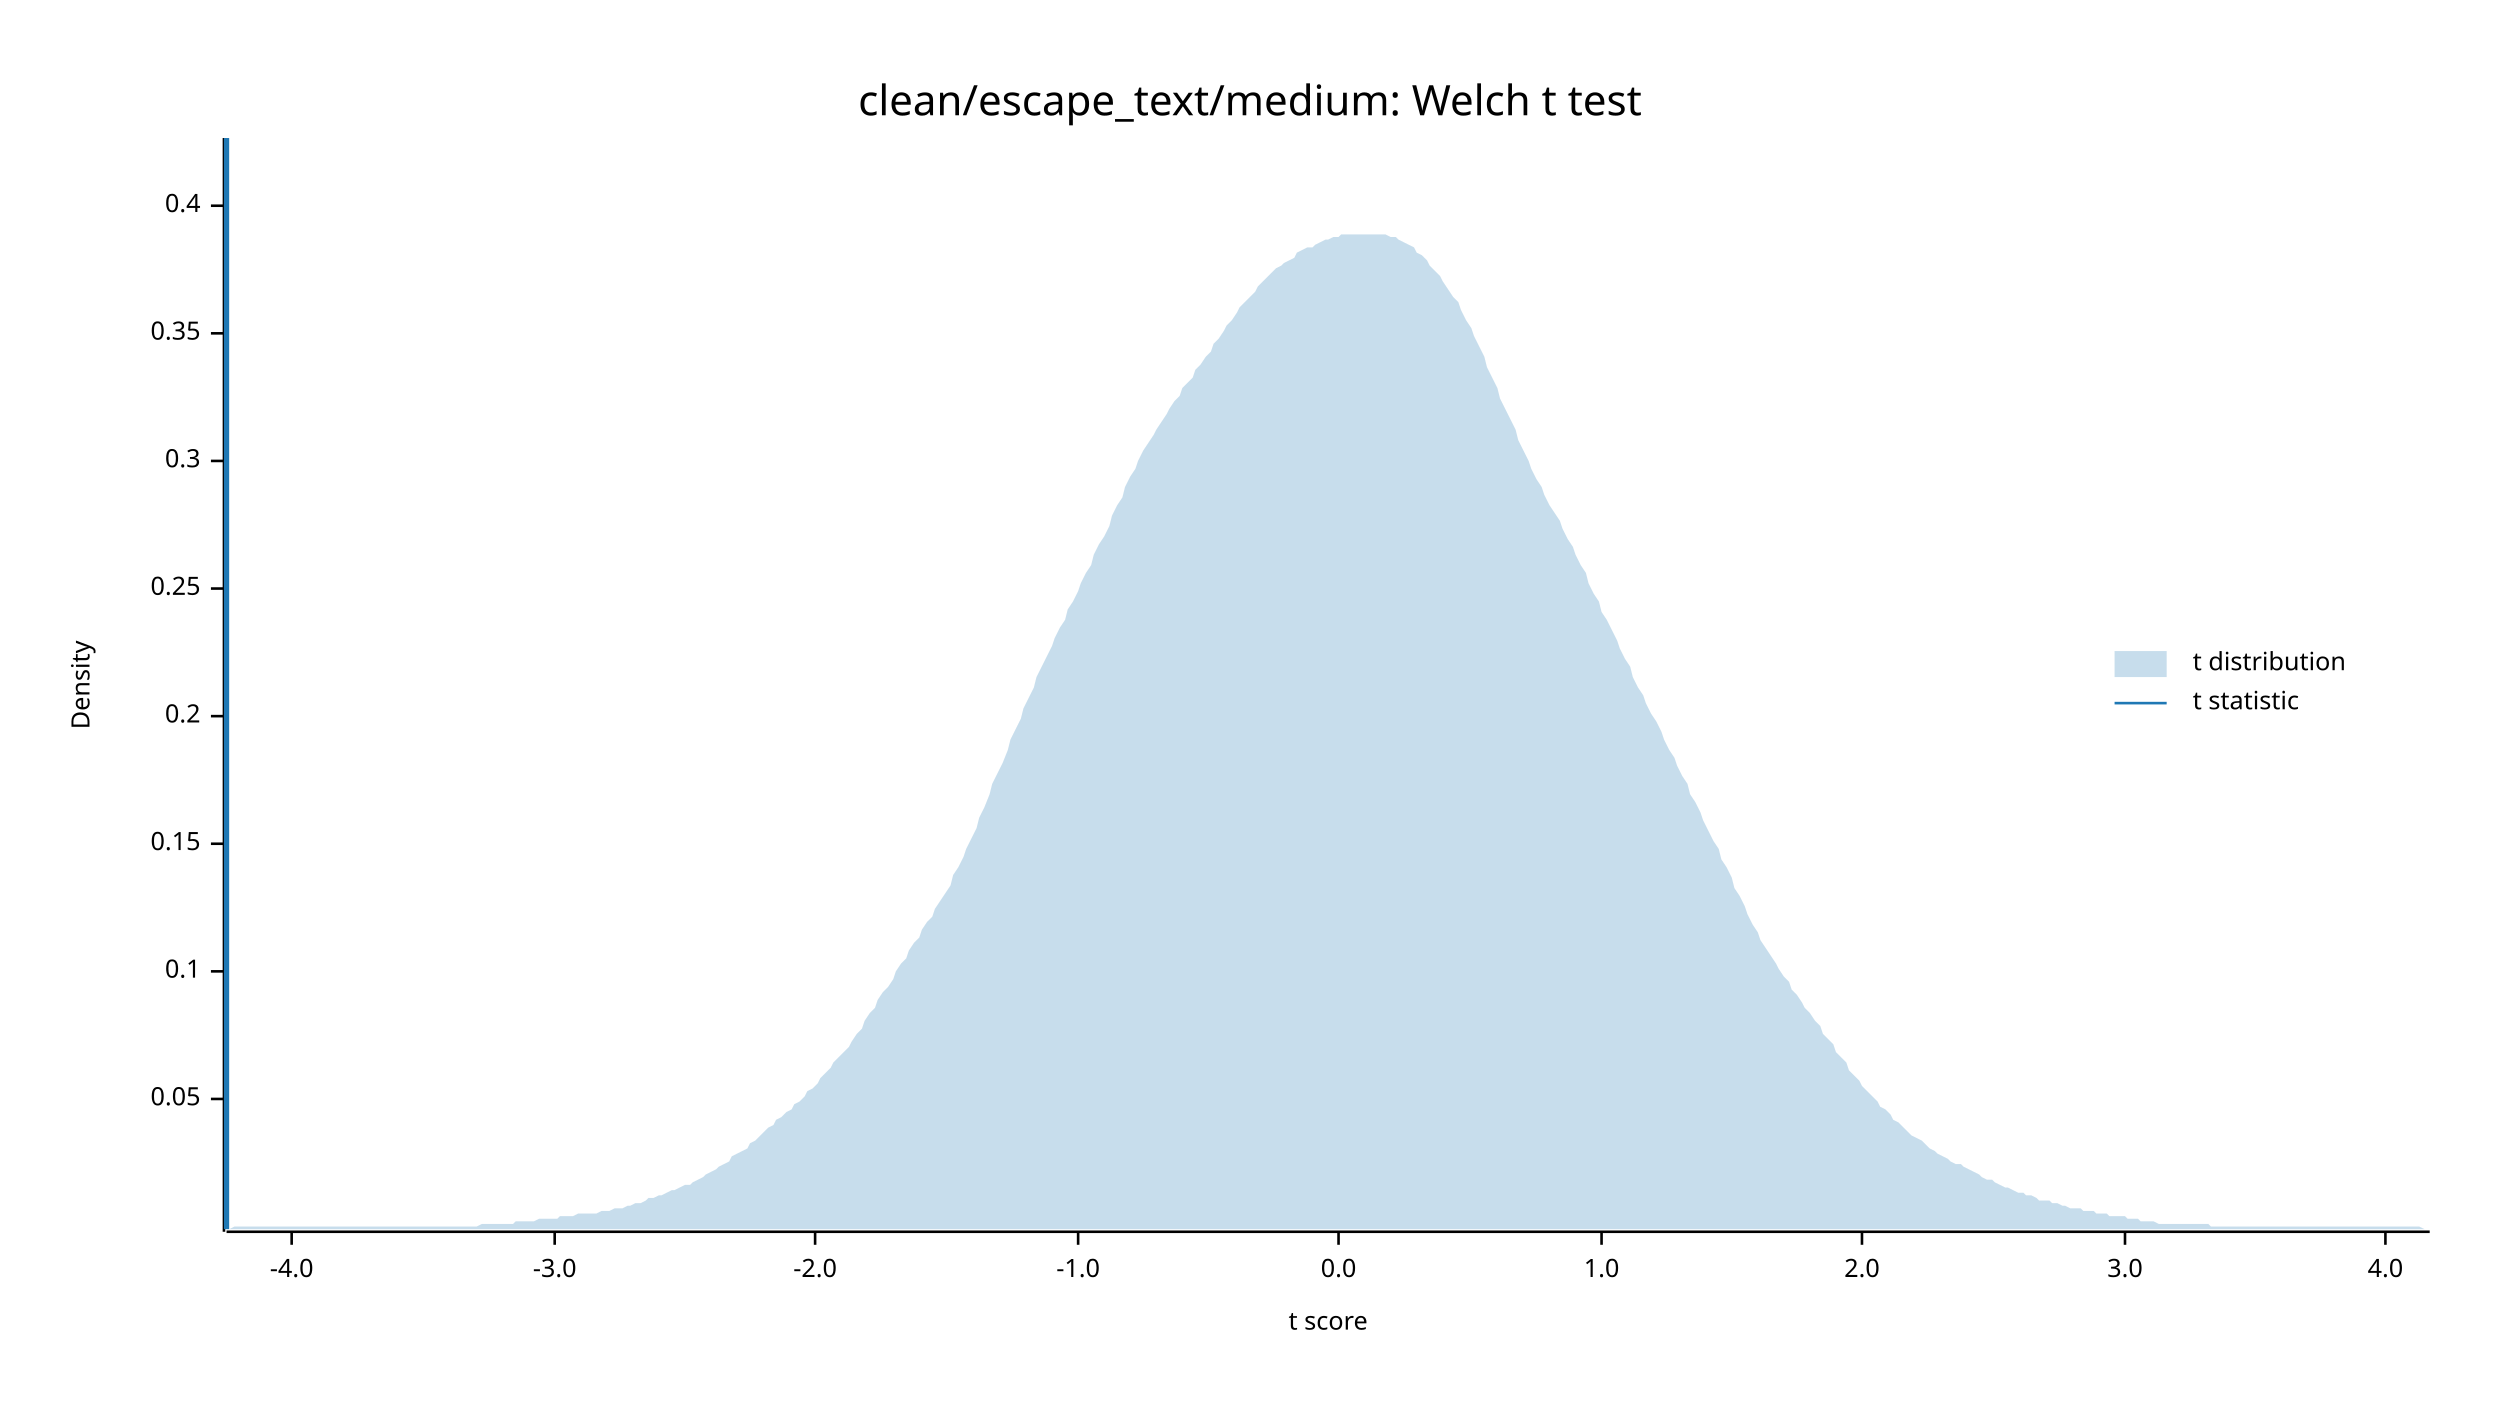
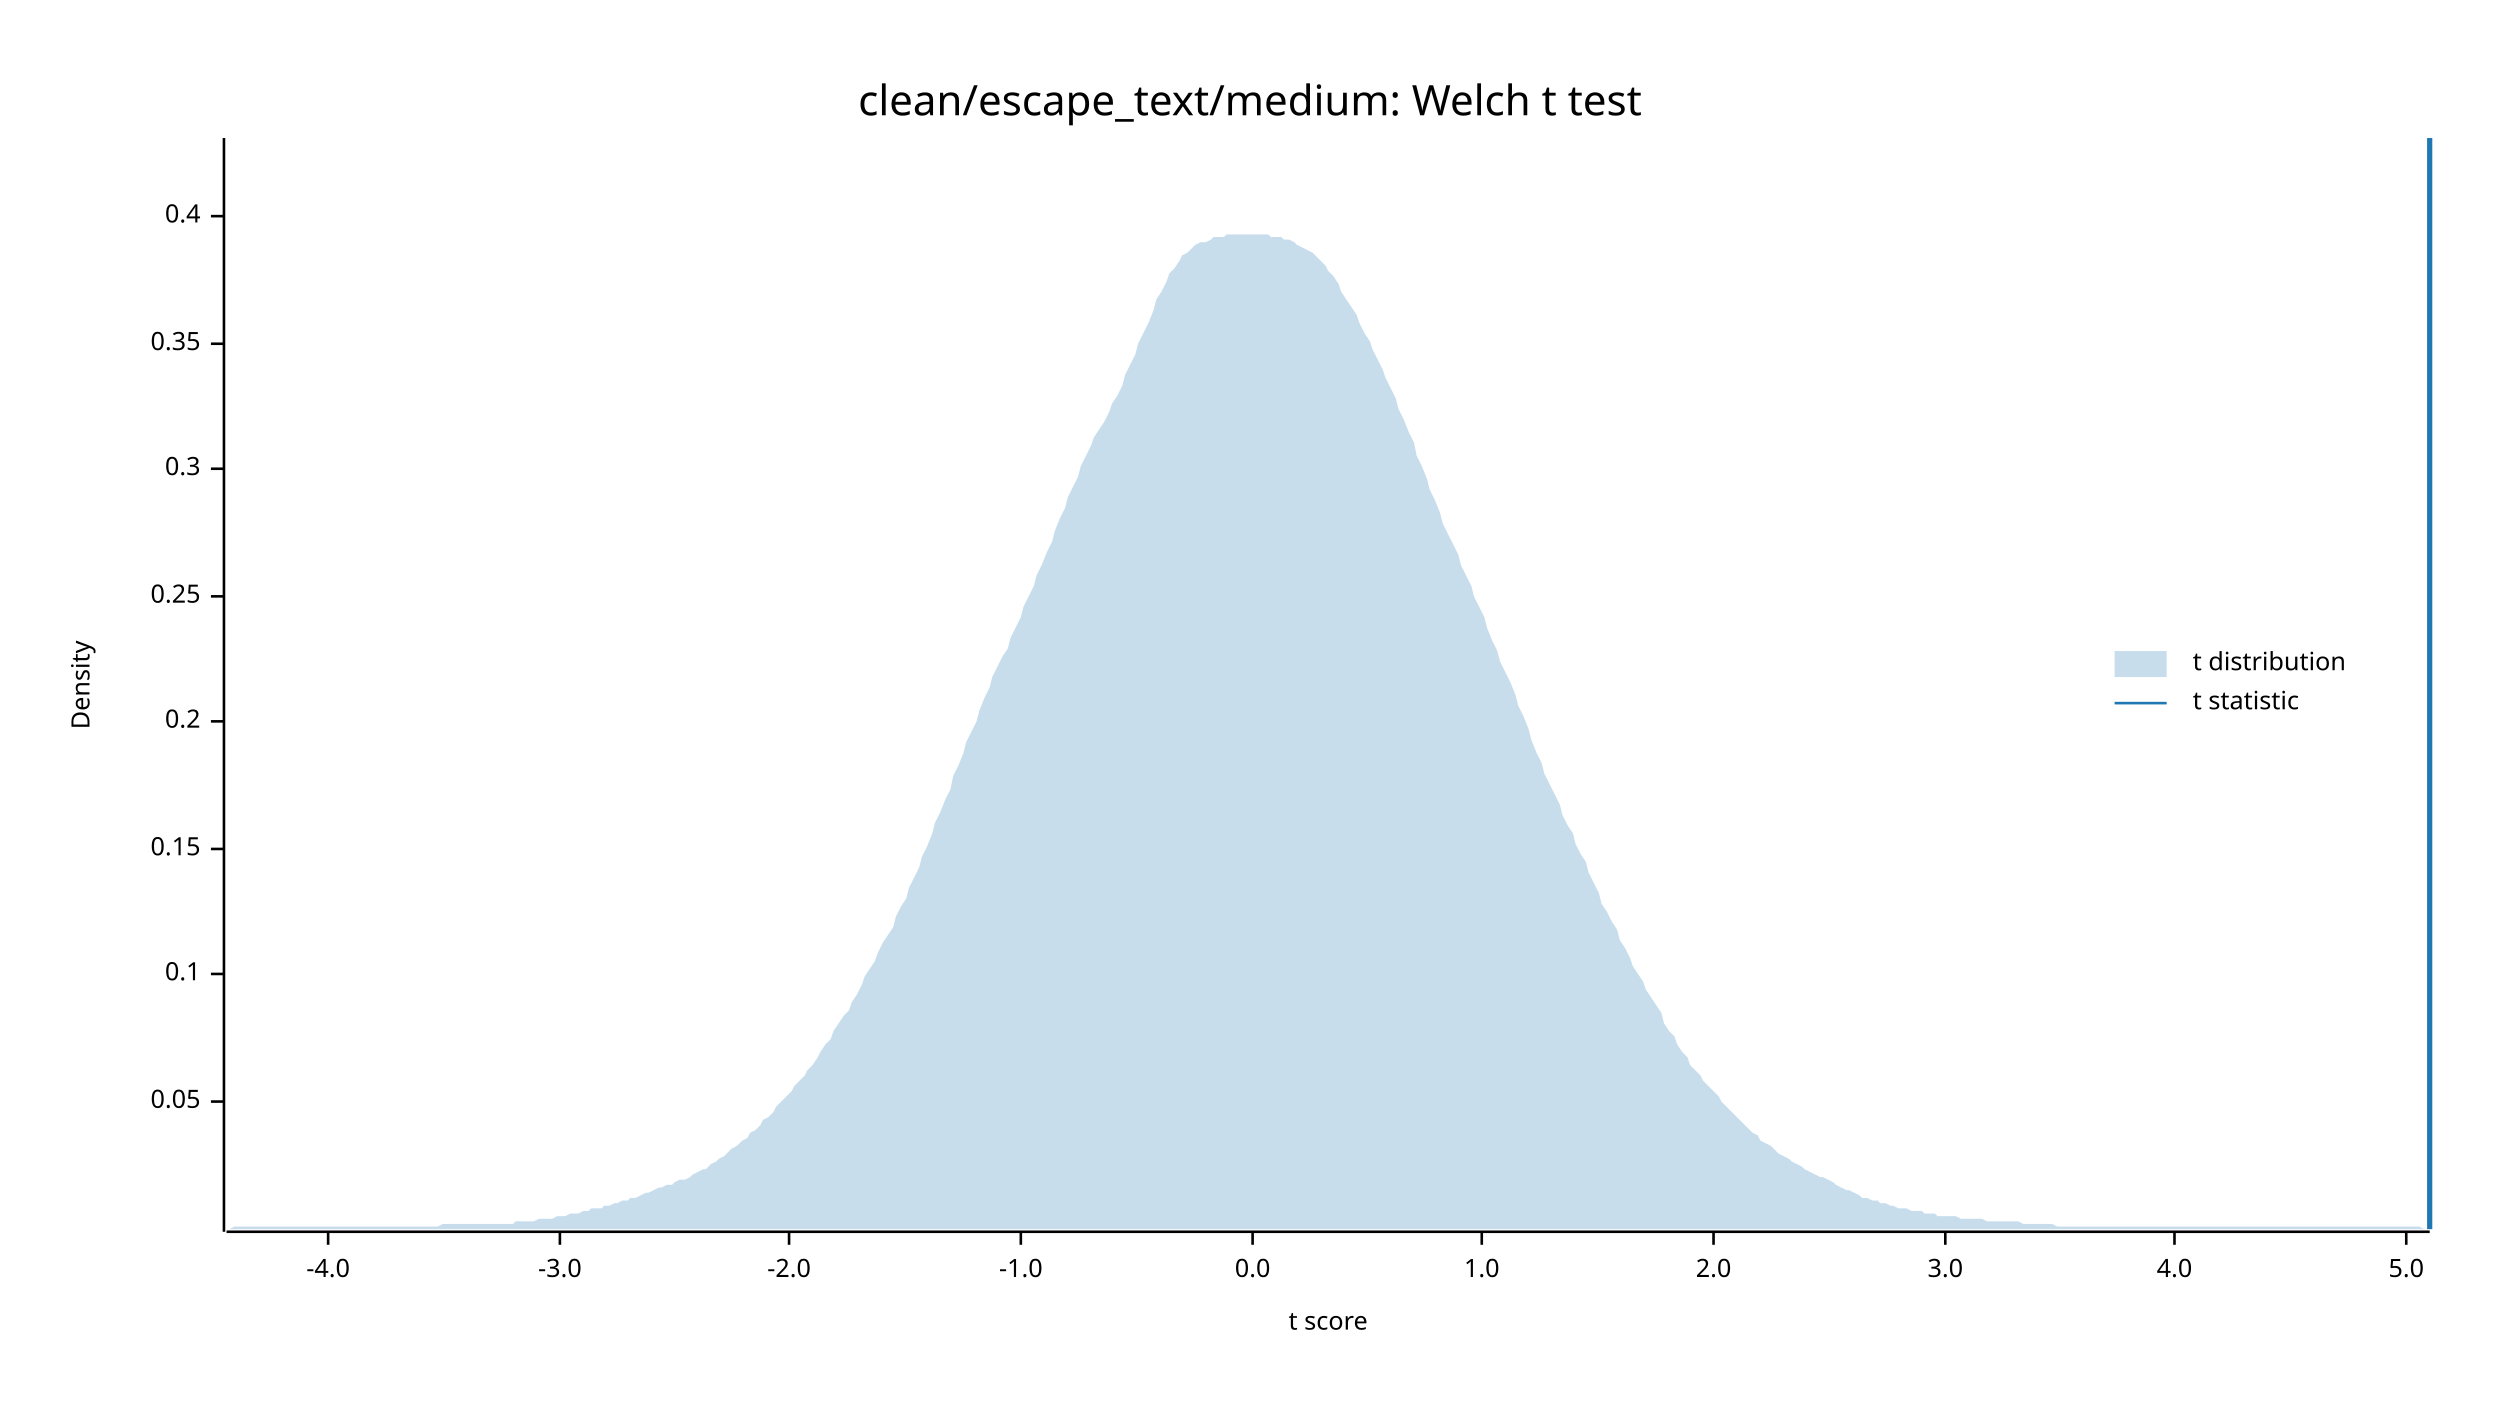
<svg xmlns="http://www.w3.org/2000/svg" width="960" height="540" viewBox="0 0 960 540">
  <text x="480" y="32" dy="0.76em" text-anchor="middle" font-family="sans-serif" font-size="16.129" opacity="1" fill="#000000">
clean/escape_text/medium: Welch t test
</text>
  <text x="27" y="263" dy="0.76em" text-anchor="middle" font-family="sans-serif" font-size="9.677" opacity="1" fill="#000000" transform="rotate(270, 27, 263)">
Density
</text>
  <text x="510" y="513" dy="-0.5ex" text-anchor="middle" font-family="sans-serif" font-size="9.677" opacity="1" fill="#000000">
t score
</text>
  <polyline fill="none" opacity="1" stroke="#000000" stroke-width="1" points="86,53 86,473 " />
-   <text x="77" y="422" dy="0.5ex" text-anchor="end" font-family="sans-serif" font-size="9.677" opacity="1" fill="#000000">
+   <text x="77" y="423" dy="0.5ex" text-anchor="end" font-family="sans-serif" font-size="9.677" opacity="1" fill="#000000">
0.05
</text>
-   <polyline fill="none" opacity="1" stroke="#000000" stroke-width="1" points="81,422 86,422 " />
-   <text x="77" y="373" dy="0.5ex" text-anchor="end" font-family="sans-serif" font-size="9.677" opacity="1" fill="#000000">
+   <polyline fill="none" opacity="1" stroke="#000000" stroke-width="1" points="81,423 86,423 " />
+   <text x="77" y="374" dy="0.5ex" text-anchor="end" font-family="sans-serif" font-size="9.677" opacity="1" fill="#000000">
0.1
</text>
-   <polyline fill="none" opacity="1" stroke="#000000" stroke-width="1" points="81,373 86,373 " />
-   <text x="77" y="324" dy="0.5ex" text-anchor="end" font-family="sans-serif" font-size="9.677" opacity="1" fill="#000000">
+   <polyline fill="none" opacity="1" stroke="#000000" stroke-width="1" points="81,374 86,374 " />
+   <text x="77" y="326" dy="0.5ex" text-anchor="end" font-family="sans-serif" font-size="9.677" opacity="1" fill="#000000">
0.15
</text>
-   <polyline fill="none" opacity="1" stroke="#000000" stroke-width="1" points="81,324 86,324 " />
-   <text x="77" y="275" dy="0.5ex" text-anchor="end" font-family="sans-serif" font-size="9.677" opacity="1" fill="#000000">
+   <polyline fill="none" opacity="1" stroke="#000000" stroke-width="1" points="81,326 86,326 " />
+   <text x="77" y="277" dy="0.5ex" text-anchor="end" font-family="sans-serif" font-size="9.677" opacity="1" fill="#000000">
0.2
</text>
-   <polyline fill="none" opacity="1" stroke="#000000" stroke-width="1" points="81,275 86,275 " />
-   <text x="77" y="226" dy="0.5ex" text-anchor="end" font-family="sans-serif" font-size="9.677" opacity="1" fill="#000000">
+   <polyline fill="none" opacity="1" stroke="#000000" stroke-width="1" points="81,277 86,277 " />
+   <text x="77" y="229" dy="0.5ex" text-anchor="end" font-family="sans-serif" font-size="9.677" opacity="1" fill="#000000">
0.25
</text>
-   <polyline fill="none" opacity="1" stroke="#000000" stroke-width="1" points="81,226 86,226 " />
-   <text x="77" y="177" dy="0.5ex" text-anchor="end" font-family="sans-serif" font-size="9.677" opacity="1" fill="#000000">
+   <polyline fill="none" opacity="1" stroke="#000000" stroke-width="1" points="81,229 86,229 " />
+   <text x="77" y="180" dy="0.5ex" text-anchor="end" font-family="sans-serif" font-size="9.677" opacity="1" fill="#000000">
0.3
</text>
-   <polyline fill="none" opacity="1" stroke="#000000" stroke-width="1" points="81,177 86,177 " />
-   <text x="77" y="128" dy="0.5ex" text-anchor="end" font-family="sans-serif" font-size="9.677" opacity="1" fill="#000000">
+   <polyline fill="none" opacity="1" stroke="#000000" stroke-width="1" points="81,180 86,180 " />
+   <text x="77" y="132" dy="0.5ex" text-anchor="end" font-family="sans-serif" font-size="9.677" opacity="1" fill="#000000">
0.35
</text>
-   <polyline fill="none" opacity="1" stroke="#000000" stroke-width="1" points="81,128 86,128 " />
-   <text x="77" y="79" dy="0.5ex" text-anchor="end" font-family="sans-serif" font-size="9.677" opacity="1" fill="#000000">
+   <polyline fill="none" opacity="1" stroke="#000000" stroke-width="1" points="81,132 86,132 " />
+   <text x="77" y="83" dy="0.5ex" text-anchor="end" font-family="sans-serif" font-size="9.677" opacity="1" fill="#000000">
0.4
</text>
-   <polyline fill="none" opacity="1" stroke="#000000" stroke-width="1" points="81,79 86,79 " />
+   <polyline fill="none" opacity="1" stroke="#000000" stroke-width="1" points="81,83 86,83 " />
  <polyline fill="none" opacity="1" stroke="#000000" stroke-width="1" points="87,473 933,473 " />
-   <text x="112" y="483" dy="0.76em" text-anchor="middle" font-family="sans-serif" font-size="9.677" opacity="1" fill="#000000">
+   <text x="126" y="483" dy="0.76em" text-anchor="middle" font-family="sans-serif" font-size="9.677" opacity="1" fill="#000000">
-4.0
</text>
-   <polyline fill="none" opacity="1" stroke="#000000" stroke-width="1" points="112,473 112,478 " />
-   <text x="213" y="483" dy="0.76em" text-anchor="middle" font-family="sans-serif" font-size="9.677" opacity="1" fill="#000000">
+   <polyline fill="none" opacity="1" stroke="#000000" stroke-width="1" points="126,473 126,478 " />
+   <text x="215" y="483" dy="0.76em" text-anchor="middle" font-family="sans-serif" font-size="9.677" opacity="1" fill="#000000">
-3.0
</text>
-   <polyline fill="none" opacity="1" stroke="#000000" stroke-width="1" points="213,473 213,478 " />
-   <text x="313" y="483" dy="0.76em" text-anchor="middle" font-family="sans-serif" font-size="9.677" opacity="1" fill="#000000">
+   <polyline fill="none" opacity="1" stroke="#000000" stroke-width="1" points="215,473 215,478 " />
+   <text x="303" y="483" dy="0.76em" text-anchor="middle" font-family="sans-serif" font-size="9.677" opacity="1" fill="#000000">
-2.0
</text>
-   <polyline fill="none" opacity="1" stroke="#000000" stroke-width="1" points="313,473 313,478 " />
-   <text x="414" y="483" dy="0.76em" text-anchor="middle" font-family="sans-serif" font-size="9.677" opacity="1" fill="#000000">
+   <polyline fill="none" opacity="1" stroke="#000000" stroke-width="1" points="303,473 303,478 " />
+   <text x="392" y="483" dy="0.76em" text-anchor="middle" font-family="sans-serif" font-size="9.677" opacity="1" fill="#000000">
-1.0
</text>
-   <polyline fill="none" opacity="1" stroke="#000000" stroke-width="1" points="414,473 414,478 " />
-   <text x="514" y="483" dy="0.76em" text-anchor="middle" font-family="sans-serif" font-size="9.677" opacity="1" fill="#000000">
+   <polyline fill="none" opacity="1" stroke="#000000" stroke-width="1" points="392,473 392,478 " />
+   <text x="481" y="483" dy="0.76em" text-anchor="middle" font-family="sans-serif" font-size="9.677" opacity="1" fill="#000000">
0.0
</text>
-   <polyline fill="none" opacity="1" stroke="#000000" stroke-width="1" points="514,473 514,478 " />
-   <text x="615" y="483" dy="0.76em" text-anchor="middle" font-family="sans-serif" font-size="9.677" opacity="1" fill="#000000">
+   <polyline fill="none" opacity="1" stroke="#000000" stroke-width="1" points="481,473 481,478 " />
+   <text x="569" y="483" dy="0.76em" text-anchor="middle" font-family="sans-serif" font-size="9.677" opacity="1" fill="#000000">
1.0
</text>
-   <polyline fill="none" opacity="1" stroke="#000000" stroke-width="1" points="615,473 615,478 " />
-   <text x="715" y="483" dy="0.76em" text-anchor="middle" font-family="sans-serif" font-size="9.677" opacity="1" fill="#000000">
+   <polyline fill="none" opacity="1" stroke="#000000" stroke-width="1" points="569,473 569,478 " />
+   <text x="658" y="483" dy="0.76em" text-anchor="middle" font-family="sans-serif" font-size="9.677" opacity="1" fill="#000000">
2.0
</text>
-   <polyline fill="none" opacity="1" stroke="#000000" stroke-width="1" points="715,473 715,478 " />
-   <text x="816" y="483" dy="0.76em" text-anchor="middle" font-family="sans-serif" font-size="9.677" opacity="1" fill="#000000">
+   <polyline fill="none" opacity="1" stroke="#000000" stroke-width="1" points="658,473 658,478 " />
+   <text x="747" y="483" dy="0.76em" text-anchor="middle" font-family="sans-serif" font-size="9.677" opacity="1" fill="#000000">
3.0
</text>
-   <polyline fill="none" opacity="1" stroke="#000000" stroke-width="1" points="816,473 816,478 " />
-   <text x="916" y="483" dy="0.76em" text-anchor="middle" font-family="sans-serif" font-size="9.677" opacity="1" fill="#000000">
+   <polyline fill="none" opacity="1" stroke="#000000" stroke-width="1" points="747,473 747,478 " />
+   <text x="835" y="483" dy="0.76em" text-anchor="middle" font-family="sans-serif" font-size="9.677" opacity="1" fill="#000000">
4.0
</text>
-   <polyline fill="none" opacity="1" stroke="#000000" stroke-width="1" points="916,473 916,478 " />
-   <polygon opacity="0.25" fill="#1F78B4" points="87,472 88,472 90,471 92,471 93,471 95,471 97,471 98,471 100,471 102,471 103,471 105,471 107,471 109,471 110,471 112,471 114,471 115,471 117,471 119,471 120,471 122,471 124,471 125,471 127,471 129,471 131,471 132,471 134,471 136,471 137,471 139,471 141,471 142,471 144,471 146,471 148,471 149,471 151,471 153,471 154,471 156,471 158,471 159,471 161,471 163,471 164,471 166,471 168,471 170,471 171,471 173,471 175,471 176,471 178,471 180,471 181,471 183,471 185,470 187,470 188,470 190,470 192,470 193,470 195,470 197,470 198,469 200,469 202,469 203,469 205,469 207,468 209,468 210,468 212,468 214,468 215,467 217,467 219,467 220,467 222,466 224,466 226,466 227,466 229,466 231,465 232,465 234,465 236,464 237,464 239,464 241,463 242,463 244,462 246,462 248,461 249,460 251,460 253,459 254,459 256,458 258,457 259,457 261,456 263,455 265,455 266,454 268,453 270,452 271,451 273,450 275,449 276,448 278,447 280,446 281,444 283,443 285,442 287,441 288,439 290,438 292,436 293,435 295,433 297,432 298,430 300,429 302,427 304,426 305,424 307,423 309,421 310,419 312,418 314,416 315,414 317,412 319,410 320,408 322,406 324,404 326,402 327,400 329,397 331,395 332,392 334,389 336,387 337,384 339,381 341,379 343,376 344,373 346,370 348,368 349,365 351,362 353,360 354,357 356,354 358,352 359,349 361,346 363,343 365,340 366,336 368,333 370,329 371,326 373,322 375,318 376,314 378,310 380,305 381,301 383,297 385,293 387,288 388,284 390,280 392,276 393,272 395,268 397,264 398,260 400,256 402,252 404,248 405,245 407,241 409,238 410,234 412,231 414,227 415,224 417,220 419,217 420,213 422,209 424,206 426,202 427,198 429,194 431,191 432,187 434,183 436,180 437,177 439,173 441,170 443,167 444,165 446,162 448,159 449,157 451,154 453,152 454,149 456,147 458,145 459,142 461,140 463,137 465,135 466,132 468,130 470,127 471,125 473,123 475,120 476,118 478,116 480,114 482,112 483,110 485,108 487,106 488,105 490,103 492,102 493,101 495,100 497,99 498,97 500,96 502,95 504,95 505,94 507,93 509,92 510,92 512,91 514,91 515,90 517,90 519,90 521,90 522,90 524,90 526,90 527,90 529,90 531,90 532,90 534,91 536,91 537,92 539,93 541,94 543,95 544,97 546,98 548,100 549,102 551,104 553,106 554,108 556,111 558,114 560,116 561,119 563,123 565,126 566,129 568,133 570,137 571,141 573,145 575,149 576,153 578,157 580,161 582,165 583,169 585,173 587,177 588,180 590,184 592,187 593,190 595,194 597,197 599,200 600,203 602,207 604,210 605,213 607,217 609,220 610,224 612,228 614,231 615,235 617,238 619,242 621,246 622,249 624,253 626,256 627,260 629,264 631,267 632,270 634,274 636,277 638,281 639,284 641,288 643,291 644,294 646,298 648,301 649,305 651,308 653,312 654,315 656,319 658,323 660,326 661,330 663,333 665,337 666,341 668,344 670,348 671,351 673,355 675,358 676,361 678,364 680,367 682,370 683,372 685,375 687,377 688,380 690,382 692,385 693,387 695,389 697,392 699,394 700,397 702,399 704,401 705,404 707,406 709,408 710,411 712,413 714,415 715,417 717,419 719,421 721,423 722,425 724,426 726,428 727,430 729,431 731,433 732,434 734,436 736,437 738,438 739,439 741,441 743,442 744,443 746,444 748,445 749,446 751,447 753,447 754,448 756,449 758,450 760,451 761,452 763,453 765,453 766,454 768,455 770,456 771,456 773,457 775,458 777,458 778,459 780,459 782,460 783,461 785,461 787,461 788,462 790,462 792,463 793,463 795,464 797,464 799,464 800,465 802,465 804,465 805,466 807,466 809,466 810,467 812,467 814,467 816,467 817,468 819,468 821,468 822,469 824,469 826,469 827,469 829,470 831,470 832,470 834,470 836,470 838,470 839,470 841,470 843,470 844,470 846,470 848,470 849,471 851,471 853,471 855,471 856,471 858,471 860,471 861,471 863,471 865,471 866,471 868,471 870,471 871,471 873,471 875,471 877,471 878,471 880,471 882,471 883,471 885,471 887,471 888,471 890,471 892,471 894,471 895,471 897,471 899,471 900,471 902,471 904,471 905,471 907,471 909,471 910,471 912,471 914,471 916,471 917,471 919,471 921,471 922,471 924,471 926,471 927,471 929,471 931,472 933,472 933,472 87,472 " />
-   <polyline fill="none" opacity="1" stroke="#1F78B4" stroke-width="2" points="87,472 87,53 " />
+   <polyline fill="none" opacity="1" stroke="#000000" stroke-width="1" points="835,473 835,478 " />
+   <text x="924" y="483" dy="0.76em" text-anchor="middle" font-family="sans-serif" font-size="9.677" opacity="1" fill="#000000">
+ 5.0
+ </text>
+   <polyline fill="none" opacity="1" stroke="#000000" stroke-width="1" points="924,473 924,478 " />
+   <polygon opacity="0.25" fill="#1F78B4" points="87,472 88,472 90,471 92,471 93,471 95,471 97,471 98,471 100,471 102,471 103,471 105,471 107,471 109,471 110,471 112,471 114,471 115,471 117,471 119,471 120,471 122,471 124,471 125,471 127,471 129,471 131,471 132,471 134,471 136,471 137,471 139,471 141,471 142,471 144,471 146,471 148,471 149,471 151,471 153,471 154,471 156,471 158,471 159,471 161,471 163,471 164,471 166,471 168,471 170,470 171,470 173,470 175,470 176,470 178,470 180,470 181,470 183,470 185,470 187,470 188,470 190,470 192,470 193,470 195,470 197,470 198,469 200,469 202,469 203,469 205,469 207,468 209,468 210,468 212,468 214,467 215,467 217,467 219,466 220,466 222,466 224,465 226,465 227,464 229,464 231,464 232,463 234,463 236,462 237,462 239,461 241,461 242,460 244,460 246,459 248,458 249,458 251,457 253,456 254,456 256,455 258,455 259,454 261,453 263,453 265,452 266,451 268,450 270,449 271,449 273,447 275,446 276,445 278,444 280,442 281,441 283,440 285,438 287,437 288,435 290,434 292,432 293,430 295,429 297,427 298,425 300,423 302,421 304,419 305,417 307,415 309,413 310,411 312,409 314,406 315,404 317,401 319,399 320,396 322,393 324,390 326,388 327,385 329,382 331,378 332,375 334,372 336,369 337,366 339,362 341,359 343,356 344,352 346,348 348,345 349,341 351,337 353,333 354,329 356,325 358,320 359,316 361,312 363,307 365,303 366,298 368,294 370,289 371,285 373,281 375,277 376,273 378,268 380,264 381,260 383,256 385,252 387,249 388,245 390,241 392,237 393,233 395,229 397,225 398,221 400,217 402,212 404,208 405,204 407,199 409,195 410,191 412,187 414,183 415,179 417,175 419,171 420,168 422,165 424,162 426,158 427,155 429,152 431,148 432,144 434,140 436,136 437,132 439,128 441,124 443,119 444,115 446,112 448,108 449,105 451,103 453,100 454,98 456,97 458,95 459,94 461,93 463,93 465,92 466,91 468,91 470,91 471,90 473,90 475,90 476,90 478,90 480,90 482,90 483,90 485,90 487,90 488,91 490,91 492,91 493,92 495,92 497,93 498,94 500,95 502,96 504,97 505,98 507,100 509,102 510,104 512,106 514,109 515,112 517,115 519,118 521,121 522,124 524,128 526,131 527,134 529,138 531,142 532,145 534,149 536,153 537,157 539,161 541,166 543,170 544,175 546,179 548,184 549,188 551,192 553,197 554,201 556,205 558,209 560,213 561,217 563,221 565,225 566,229 568,233 570,237 571,241 573,246 575,250 576,254 578,258 580,262 582,267 583,271 585,275 587,280 588,284 590,289 592,293 593,297 595,301 597,305 599,309 600,313 602,317 604,320 605,324 607,328 609,331 610,335 612,339 614,343 615,347 617,350 619,354 621,357 622,361 624,364 626,368 627,371 629,374 631,377 632,380 634,383 636,386 638,389 639,393 641,396 643,398 644,401 646,404 648,406 649,409 651,411 653,413 654,415 656,417 658,419 660,421 661,423 663,425 665,427 666,428 668,430 670,432 671,433 673,435 675,436 676,438 678,439 680,440 682,442 683,443 685,444 687,445 688,446 690,447 692,448 693,449 695,450 697,451 699,452 700,452 702,453 704,454 705,455 707,456 709,457 710,457 712,458 714,459 715,460 717,460 719,461 721,461 722,462 724,462 726,463 727,463 729,464 731,464 732,464 734,465 736,465 738,465 739,466 741,466 743,466 744,467 746,467 748,467 749,467 751,467 753,468 754,468 756,468 758,468 760,468 761,468 763,469 765,469 766,469 768,469 770,469 771,469 773,469 775,469 777,470 778,470 780,470 782,470 783,470 785,470 787,470 788,470 790,471 792,471 793,471 795,471 797,471 799,471 800,471 802,471 804,471 805,471 807,471 809,471 810,471 812,471 814,471 816,471 817,471 819,471 821,471 822,471 824,471 826,471 827,471 829,471 831,471 832,471 834,471 836,471 838,471 839,471 841,471 843,471 844,471 846,471 848,471 849,471 851,471 853,471 855,471 856,471 858,471 860,471 861,471 863,471 865,471 866,471 868,471 870,471 871,471 873,471 875,471 877,471 878,471 880,471 882,471 883,471 885,471 887,471 888,471 890,471 892,471 894,471 895,471 897,471 899,471 900,471 902,471 904,471 905,471 907,471 909,471 910,471 912,471 914,471 916,471 917,471 919,471 921,471 922,471 924,471 926,471 927,471 929,471 931,472 933,472 933,472 87,472 " />
+   <polyline fill="none" opacity="1" stroke="#1F78B4" stroke-width="2" points="933,472 933,53 " />
  <text x="842" y="250" dy="0.76em" text-anchor="start" font-family="sans-serif" font-size="9.677" opacity="1" fill="#000000">
t distribution
</text>
  <text x="842" y="265" dy="0.76em" text-anchor="start" font-family="sans-serif" font-size="9.677" opacity="1" fill="#000000">
t statistic
</text>
  <rect x="812" y="250" width="20" height="10" opacity="0.25" fill="#1F78B4" stroke="none" />
  <polyline fill="none" opacity="1" stroke="#1F78B4" stroke-width="1" points="812,270 832,270 " />
</svg>
